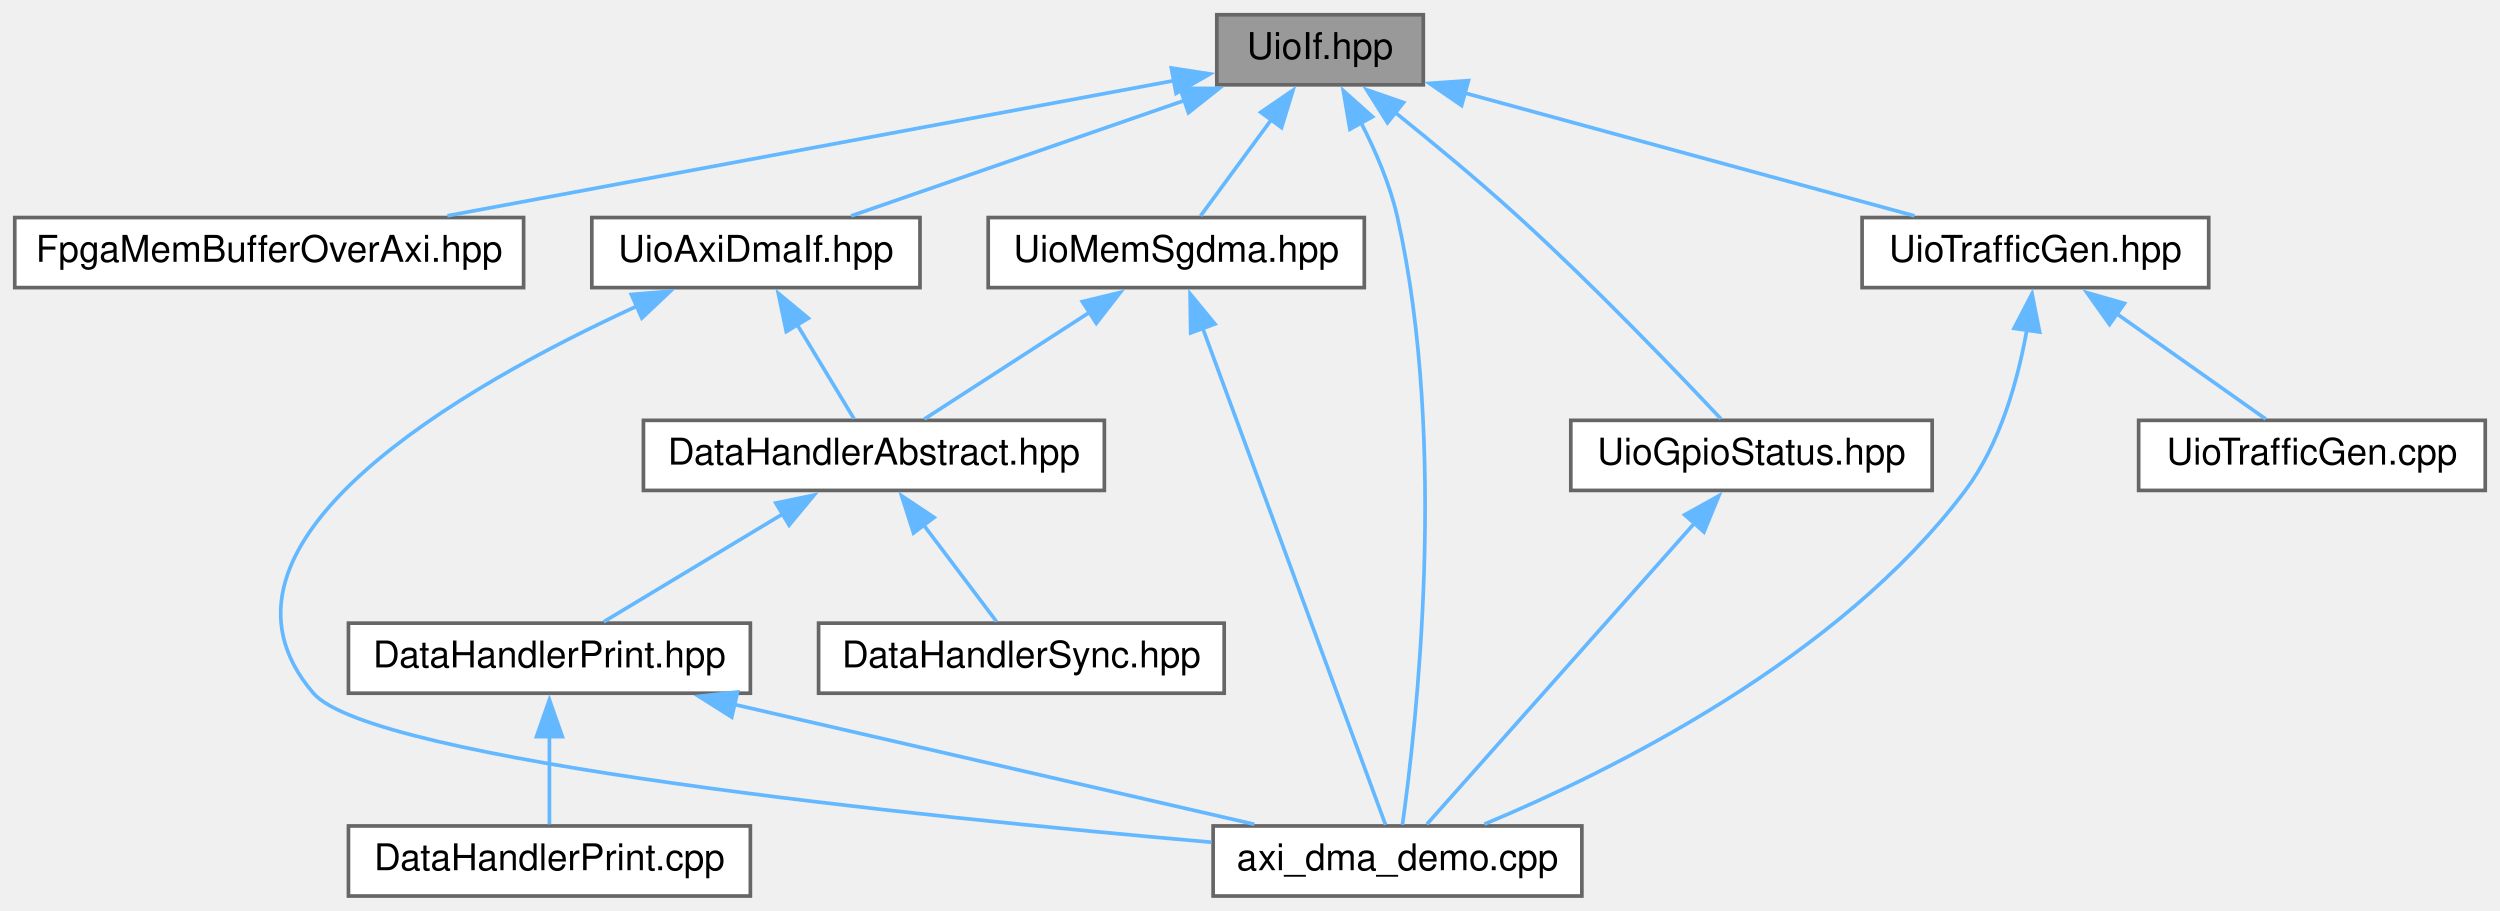
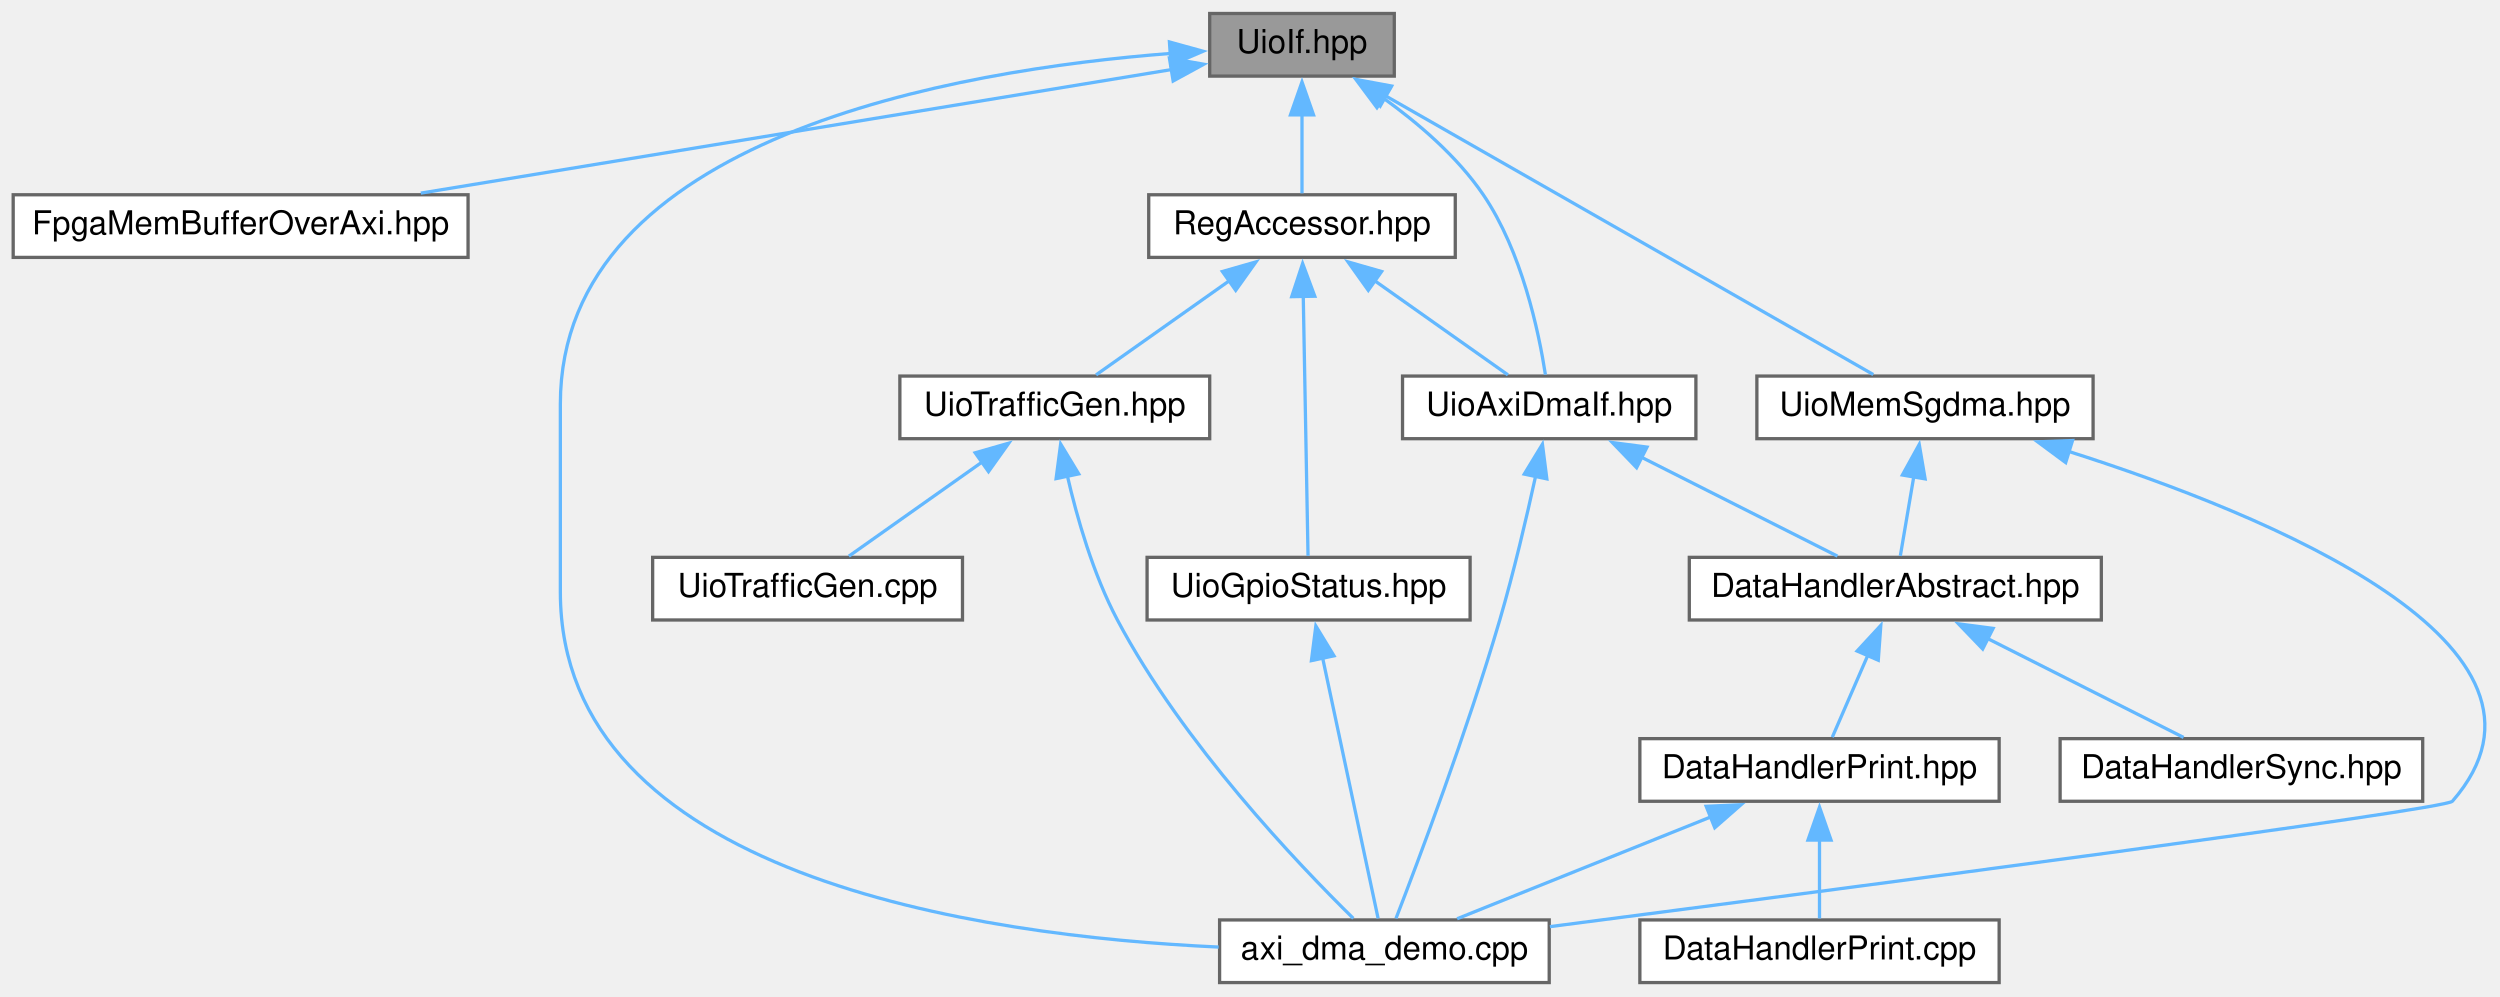
- <svg xmlns="http://www.w3.org/2000/svg" xmlns:xlink="http://www.w3.org/1999/xlink" width="678pt" height="247pt" viewBox="0.00 0.00 678.00 247.00">
-   <g id="graph0" class="graph" transform="scale(1 1) rotate(0) translate(4 243)">
+ <svg xmlns="http://www.w3.org/2000/svg" xmlns:xlink="http://www.w3.org/1999/xlink" width="758pt" height="302pt" viewBox="0.00 0.00 758.45 302.00">
+   <g id="graph0" class="graph" transform="scale(1 1) rotate(0) translate(4 298)">
    <g id="node1" class="node">
      <g id="a_node1">
        <a xlink:title=" ">
-           <polygon fill="#999999" stroke="#666666" points="382,-239 326,-239 326,-220 382,-220 382,-239" />
-           <text text-anchor="middle" x="354" y="-227" font-family="Helvetica,sans-Serif" font-size="10.00">UioIf.hpp</text>
+           <polygon fill="#999999" stroke="#666666" points="419,-294 363,-294 363,-275 419,-275 419,-294" />
+           <text text-anchor="middle" x="391" y="-282" font-family="Helvetica,sans-Serif" font-size="10.00">UioIf.hpp</text>
        </a>
      </g>
    </g>
    <g id="node2" class="node">
      <g id="a_node2">
        <a xlink:href="_fpga_mem_buffer_over_axi_8hpp.html" target="_top" xlink:title=" ">
-           <polygon fill="white" stroke="#666666" points="138,-184 0,-184 0,-165 138,-165 138,-184" />
-           <text text-anchor="middle" x="69" y="-172" font-family="Helvetica,sans-Serif" font-size="10.00">FpgaMemBufferOverAxi.hpp</text>
+           <polygon fill="white" stroke="#666666" points="138,-239 0,-239 0,-220 138,-220 138,-239" />
+           <text text-anchor="middle" x="69" y="-227" font-family="Helvetica,sans-Serif" font-size="10.00">FpgaMemBufferOverAxi.hpp</text>
        </a>
      </g>
    </g>
    <g id="edge1" class="edge">
-       <path fill="none" stroke="#63b8ff" d="M314.32,-221.12C262.76,-211.53 172.81,-194.81 117.33,-184.49" />
-       <polygon fill="#63b8ff" stroke="#63b8ff" points="313.67,-224.56 324.14,-222.95 314.95,-217.68 313.67,-224.56" />
+       <path fill="none" stroke="#63b8ff" d="M351.62,-277.02C294.48,-267.61 188.35,-250.14 123.66,-239.5" />
+       <polygon fill="#63b8ff" stroke="#63b8ff" points="350.78,-280.43 361.21,-278.6 351.91,-273.52 350.78,-280.43" />
    </g>
    <g id="node3" class="node">
      <g id="a_node3">
-         <a xlink:href="_uio_axi_dma_if_8hpp.html" target="_top" xlink:title=" ">
-           <polygon fill="white" stroke="#666666" points="245.5,-184 156.5,-184 156.5,-165 245.5,-165 245.5,-184" />
-           <text text-anchor="middle" x="201" y="-172" font-family="Helvetica,sans-Serif" font-size="10.00">UioAxiDmaIf.hpp</text>
+         <a xlink:href="_reg_accessor_8hpp.html" target="_top" xlink:title=" ">
+           <polygon fill="white" stroke="#666666" points="437.5,-239 344.5,-239 344.5,-220 437.5,-220 437.5,-239" />
+           <text text-anchor="middle" x="391" y="-227" font-family="Helvetica,sans-Serif" font-size="10.00">RegAccessor.hpp</text>
        </a>
      </g>
    </g>
    <g id="edge2" class="edge">
-       <path fill="none" stroke="#63b8ff" d="M317.49,-215.85C289.55,-206.17 251.69,-193.06 226.83,-184.45" />
-       <polygon fill="#63b8ff" stroke="#63b8ff" points="316.02,-219.05 326.62,-219.01 318.31,-212.43 316.02,-219.05" />
+       <path fill="none" stroke="#63b8ff" d="M391,-263.35C391,-255.1 391,-245.97 391,-239.44" />
+       <polygon fill="#63b8ff" stroke="#63b8ff" points="387.5,-263.23 391,-273.23 394.5,-263.23 387.5,-263.23" />
    </g>
-     <g id="node7" class="node">
-       <g id="a_node7">
-         <a xlink:href="axi__dma__demo_8cpp.html" target="_top" xlink:title=" ">
-           <polygon fill="white" stroke="#666666" points="425,-19 325,-19 325,0 425,0 425,-19" />
-           <text text-anchor="middle" x="375" y="-7" font-family="Helvetica,sans-Serif" font-size="10.00">axi_dma_demo.cpp</text>
+     <g id="node4" class="node">
+       <g id="a_node4">
+         <a xlink:href="_uio_axi_dma_if_8hpp.html" target="_top" xlink:title=" ">
+           <polygon fill="white" stroke="#666666" points="510.5,-184 421.5,-184 421.5,-165 510.5,-165 510.5,-184" />
+           <text text-anchor="middle" x="466" y="-172" font-family="Helvetica,sans-Serif" font-size="10.00">UioAxiDmaIf.hpp</text>
        </a>
      </g>
    </g>
-     <g id="edge17" class="edge">
-       <path fill="none" stroke="#63b8ff" d="M365.12,-209.71C369.07,-202.01 373.02,-192.85 375,-184 388.83,-122.28 379.97,-45.07 376.34,-19.31" />
-       <polygon fill="#63b8ff" stroke="#63b8ff" points="362.09,-207.95 360.31,-218.4 368.22,-211.34 362.09,-207.95" />
+     <g id="edge15" class="edge">
+       <path fill="none" stroke="#63b8ff" d="M415.48,-268.47C426.18,-260.81 438.06,-250.66 446,-239 457.71,-221.8 462.84,-197.4 464.85,-184.42" />
+       <polygon fill="#63b8ff" stroke="#63b8ff" points="413.74,-265.42 407.4,-273.92 417.65,-271.23 413.74,-265.42" />
    </g>
-     <g id="node9" class="node">
-       <g id="a_node9">
-         <a xlink:href="_uio_gpio_status_8hpp.html" target="_top" xlink:title=" ">
-           <polygon fill="white" stroke="#666666" points="520,-129 422,-129 422,-110 520,-110 520,-129" />
-           <text text-anchor="middle" x="471" y="-117" font-family="Helvetica,sans-Serif" font-size="10.00">UioGpioStatus.hpp</text>
+     <g id="node8" class="node">
+       <g id="a_node8">
+         <a xlink:href="axi__dma__demo_8cpp.html" target="_top" xlink:title=" ">
+           <polygon fill="white" stroke="#666666" points="466,-19 366,-19 366,0 466,0 466,-19" />
+           <text text-anchor="middle" x="416" y="-7" font-family="Helvetica,sans-Serif" font-size="10.00">axi_dma_demo.cpp</text>
        </a>
      </g>
    </g>
-     <g id="edge9" class="edge">
-       <path fill="none" stroke="#63b8ff" d="M374.16,-212.68C384.49,-204.38 397.14,-193.9 408,-184 428.43,-165.38 450.91,-141.95 462.71,-129.41" />
-       <polygon fill="#63b8ff" stroke="#63b8ff" points="372.28,-209.71 366.63,-218.67 376.64,-215.19 372.28,-209.71" />
+     <g id="edge19" class="edge">
+       <path fill="none" stroke="#63b8ff" d="M351.13,-281.88C286.49,-276.88 166,-256.67 166,-175.5 166,-175.5 166,-175.5 166,-118.5 166,-32.33 292.71,-14.12 365.71,-10.77" />
+       <polygon fill="#63b8ff" stroke="#63b8ff" points="350.78,-285.36 360.99,-282.54 351.25,-278.38 350.78,-285.36" />
+     </g>
+     <g id="node13" class="node">
+       <g id="a_node13">
+         <a xlink:href="_uio_mem_sgdma_8hpp.html" target="_top" xlink:title=" ">
+           <polygon fill="white" stroke="#666666" points="631,-184 529,-184 529,-165 631,-165 631,-184" />
+           <text text-anchor="middle" x="580" y="-172" font-family="Helvetica,sans-Serif" font-size="10.00">UioMemSgdma.hpp</text>
+         </a>
+       </g>
+     </g>
+     <g id="edge16" class="edge">
+       <path fill="none" stroke="#63b8ff" d="M416.42,-268.97C456.12,-246.29 531.67,-203.12 564.32,-184.46" />
+       <polygon fill="#63b8ff" stroke="#63b8ff" points="414.73,-265.91 407.78,-273.91 418.2,-271.99 414.73,-265.91" />
+     </g>
+     <g id="edge3" class="edge">
+       <path fill="none" stroke="#63b8ff" d="M413.05,-212.92C426.22,-203.61 442.47,-192.13 453.47,-184.36" />
+       <polygon fill="#63b8ff" stroke="#63b8ff" points="411.11,-210.01 404.96,-218.64 415.15,-215.72 411.11,-210.01" />
    </g>
    <g id="node10" class="node">
      <g id="a_node10">
-         <a xlink:href="_uio_mem_sgdma_8hpp.html" target="_top" xlink:title=" ">
-           <polygon fill="white" stroke="#666666" points="366,-184 264,-184 264,-165 366,-165 366,-184" />
-           <text text-anchor="middle" x="315" y="-172" font-family="Helvetica,sans-Serif" font-size="10.00">UioMemSgdma.hpp</text>
+         <a xlink:href="_uio_gpio_status_8hpp.html" target="_top" xlink:title=" ">
+           <polygon fill="white" stroke="#666666" points="442,-129 344,-129 344,-110 442,-110 442,-129" />
+           <text text-anchor="middle" x="393" y="-117" font-family="Helvetica,sans-Serif" font-size="10.00">UioGpioStatus.hpp</text>
        </a>
      </g>
    </g>
-     <g id="edge11" class="edge">
-       <path fill="none" stroke="#63b8ff" d="M340.86,-210.65C334.38,-201.84 326.84,-191.59 321.58,-184.44" />
-       <polygon fill="#63b8ff" stroke="#63b8ff" points="337.92,-212.55 346.66,-218.53 343.56,-208.4 337.92,-212.55" />
+     <g id="edge10" class="edge">
+       <path fill="none" stroke="#63b8ff" d="M391.38,-208.24C391.81,-184.63 392.52,-146.65 392.83,-129.46" />
+       <polygon fill="#63b8ff" stroke="#63b8ff" points="387.88,-208.09 391.19,-218.15 394.88,-208.22 387.88,-208.09" />
    </g>
    <g id="node11" class="node">
      <g id="a_node11">
        <a xlink:href="_uio_traffic_gen_8hpp.html" target="_top" xlink:title=" ">
-           <polygon fill="white" stroke="#666666" points="595,-184 501,-184 501,-165 595,-165 595,-184" />
-           <text text-anchor="middle" x="548" y="-172" font-family="Helvetica,sans-Serif" font-size="10.00">UioTrafficGen.hpp</text>
+           <polygon fill="white" stroke="#666666" points="363,-184 269,-184 269,-165 363,-165 363,-184" />
+           <text text-anchor="middle" x="316" y="-172" font-family="Helvetica,sans-Serif" font-size="10.00">UioTrafficGen.hpp</text>
        </a>
      </g>
    </g>
-     <g id="edge14" class="edge">
-       <path fill="none" stroke="#63b8ff" d="M393.23,-217.78C429.09,-207.99 481.53,-193.66 515.21,-184.46" />
-       <polygon fill="#63b8ff" stroke="#63b8ff" points="392.39,-214.38 383.67,-220.39 394.24,-221.14 392.39,-214.38" />
-     </g>
-     <g id="node4" class="node">
-       <g id="a_node4">
-         <a xlink:href="_data_handler_abstract_8hpp.html" target="_top" xlink:title=" ">
-           <polygon fill="white" stroke="#666666" points="295.5,-129 170.5,-129 170.5,-110 295.5,-110 295.5,-129" />
-           <text text-anchor="middle" x="233" y="-117" font-family="Helvetica,sans-Serif" font-size="10.00">DataHandlerAbstract.hpp</text>
-         </a>
-       </g>
-     </g>
-     <g id="edge3" class="edge">
-       <path fill="none" stroke="#63b8ff" d="M212.12,-155.08C217.36,-146.4 223.38,-136.44 227.6,-129.44" />
-       <polygon fill="#63b8ff" stroke="#63b8ff" points="209.24,-153.08 207.07,-163.45 215.23,-156.7 209.24,-153.08" />
-     </g>
-     <g id="edge8" class="edge">
-       <path fill="none" stroke="#63b8ff" d="M168.65,-159.94C122.26,-138.65 46.09,-95.59 81,-55 96.65,-36.8 244.76,-21.56 324.59,-14.58" />
-       <polygon fill="#63b8ff" stroke="#63b8ff" points="167.22,-163.14 177.78,-164.02 170.07,-156.74 167.22,-163.14" />
+     <g id="edge12" class="edge">
+       <path fill="none" stroke="#63b8ff" d="M368.95,-212.92C355.78,-203.61 339.53,-192.13 328.53,-184.36" />
+       <polygon fill="#63b8ff" stroke="#63b8ff" points="366.85,-215.72 377.04,-218.64 370.89,-210.01 366.85,-215.72" />
    </g>
    <g id="node5" class="node">
      <g id="a_node5">
-         <a xlink:href="_data_handler_print_8hpp.html" target="_top" xlink:title=" ">
-           <polygon fill="white" stroke="#666666" points="199.5,-74 90.5,-74 90.5,-55 199.5,-55 199.5,-74" />
-           <text text-anchor="middle" x="145" y="-62" font-family="Helvetica,sans-Serif" font-size="10.00">DataHandlerPrint.hpp</text>
+         <a xlink:href="_data_handler_abstract_8hpp.html" target="_top" xlink:title=" ">
+           <polygon fill="white" stroke="#666666" points="633.5,-129 508.5,-129 508.5,-110 633.5,-110 633.5,-129" />
+           <text text-anchor="middle" x="571" y="-117" font-family="Helvetica,sans-Serif" font-size="10.00">DataHandlerAbstract.hpp</text>
        </a>
      </g>
    </g>
    <g id="edge4" class="edge">
-       <path fill="none" stroke="#63b8ff" d="M208.48,-103.73C192.8,-94.29 172.99,-82.36 159.71,-74.36" />
-       <polygon fill="#63b8ff" stroke="#63b8ff" points="206.4,-106.57 216.78,-108.73 210.01,-100.57 206.4,-106.57" />
+       <path fill="none" stroke="#63b8ff" d="M493.93,-159.4C512.84,-149.86 537.22,-137.55 553.45,-129.36" />
+       <polygon fill="#63b8ff" stroke="#63b8ff" points="492.51,-156.2 485.16,-163.83 495.67,-162.45 492.51,-156.2" />
    </g>
-     <g id="node8" class="node">
-       <g id="a_node8">
-         <a xlink:href="_data_handler_sync_8hpp.html" target="_top" xlink:title=" ">
-           <polygon fill="white" stroke="#666666" points="328,-74 218,-74 218,-55 328,-55 328,-74" />
-           <text text-anchor="middle" x="273" y="-62" font-family="Helvetica,sans-Serif" font-size="10.00">DataHandlerSync.hpp</text>
-         </a>
-       </g>
-     </g>
-     <g id="edge7" class="edge">
-       <path fill="none" stroke="#63b8ff" d="M246.47,-100.65C253.12,-91.84 260.86,-81.59 266.25,-74.44" />
-       <polygon fill="#63b8ff" stroke="#63b8ff" points="243.75,-98.45 240.52,-108.54 249.33,-102.67 243.75,-98.45" />
+     <g id="edge9" class="edge">
+       <path fill="none" stroke="#63b8ff" d="M461.9,-153.76C459.15,-141.16 455.25,-124.51 451,-110 441.06,-76.08 426.21,-36.75 419.51,-19.45" />
+       <polygon fill="#63b8ff" stroke="#63b8ff" points="458.43,-154.26 463.94,-163.32 465.28,-152.81 458.43,-154.26" />
    </g>
    <g id="node6" class="node">
      <g id="a_node6">
-         <a xlink:href="_data_handler_print_8cpp.html" target="_top" xlink:title=" ">
-           <polygon fill="white" stroke="#666666" points="199.5,-19 90.5,-19 90.5,0 199.5,0 199.5,-19" />
-           <text text-anchor="middle" x="145" y="-7" font-family="Helvetica,sans-Serif" font-size="10.00">DataHandlerPrint.cpp</text>
+         <a xlink:href="_data_handler_print_8hpp.html" target="_top" xlink:title=" ">
+           <polygon fill="white" stroke="#666666" points="602.5,-74 493.5,-74 493.5,-55 602.5,-55 602.5,-74" />
+           <text text-anchor="middle" x="548" y="-62" font-family="Helvetica,sans-Serif" font-size="10.00">DataHandlerPrint.hpp</text>
        </a>
      </g>
    </g>
    <g id="edge5" class="edge">
-       <path fill="none" stroke="#63b8ff" d="M145,-43.35C145,-35.1 145,-25.97 145,-19.44" />
-       <polygon fill="#63b8ff" stroke="#63b8ff" points="141.5,-43.23 145,-53.23 148.5,-43.23 141.5,-43.23" />
+       <path fill="none" stroke="#63b8ff" d="M562.63,-99.22C558.95,-90.74 554.82,-81.21 551.88,-74.44" />
+       <polygon fill="#63b8ff" stroke="#63b8ff" points="559.41,-100.58 566.6,-108.36 565.83,-97.79 559.41,-100.58" />
+     </g>
+     <g id="node9" class="node">
+       <g id="a_node9">
+         <a xlink:href="_data_handler_sync_8hpp.html" target="_top" xlink:title=" ">
+           <polygon fill="white" stroke="#666666" points="731,-74 621,-74 621,-55 731,-55 731,-74" />
+           <text text-anchor="middle" x="676" y="-62" font-family="Helvetica,sans-Serif" font-size="10.00">DataHandlerSync.hpp</text>
+         </a>
+       </g>
+     </g>
+     <g id="edge8" class="edge">
+       <path fill="none" stroke="#63b8ff" d="M598.93,-104.4C617.84,-94.86 642.22,-82.55 658.45,-74.36" />
+       <polygon fill="#63b8ff" stroke="#63b8ff" points="597.51,-101.2 590.16,-108.83 600.67,-107.45 597.51,-101.2" />
+     </g>
+     <g id="node7" class="node">
+       <g id="a_node7">
+         <a xlink:href="_data_handler_print_8cpp.html" target="_top" xlink:title=" ">
+           <polygon fill="white" stroke="#666666" points="602.5,-19 493.5,-19 493.5,0 602.5,0 602.5,-19" />
+           <text text-anchor="middle" x="548" y="-7" font-family="Helvetica,sans-Serif" font-size="10.00">DataHandlerPrint.cpp</text>
+         </a>
+       </g>
    </g>
    <g id="edge6" class="edge">
-       <path fill="none" stroke="#63b8ff" d="M195.2,-51.93C237.58,-42.17 297.39,-28.38 336.18,-19.45" />
-       <polygon fill="#63b8ff" stroke="#63b8ff" points="194.45,-48.51 185.49,-54.17 196.02,-55.33 194.45,-48.51" />
+       <path fill="none" stroke="#63b8ff" d="M548,-43.35C548,-35.1 548,-25.97 548,-19.44" />
+       <polygon fill="#63b8ff" stroke="#63b8ff" points="544.5,-43.23 548,-53.23 551.5,-43.23 544.5,-43.23" />
    </g>
-     <g id="edge10" class="edge">
-       <path fill="none" stroke="#63b8ff" d="M455.55,-101.12C434.85,-77.83 398.88,-37.36 382.96,-19.46" />
-       <polygon fill="#63b8ff" stroke="#63b8ff" points="452.88,-103.38 462.14,-108.53 458.11,-98.73 452.88,-103.38" />
+     <g id="edge7" class="edge">
+       <path fill="none" stroke="#63b8ff" d="M515.18,-50.32C491.13,-40.67 459.12,-27.82 438.06,-19.36" />
+       <polygon fill="#63b8ff" stroke="#63b8ff" points="513.62,-53.47 524.2,-53.95 516.23,-46.97 513.62,-53.47" />
    </g>
-     <g id="edge12" class="edge">
-       <path fill="none" stroke="#63b8ff" d="M291.73,-158.46C277.19,-149.06 258.96,-137.28 246.7,-129.36" />
-       <polygon fill="#63b8ff" stroke="#63b8ff" points="289.52,-161.2 299.82,-163.69 293.32,-155.32 289.52,-161.2" />
+     <g id="edge11" class="edge">
+       <path fill="none" stroke="#63b8ff" d="M397.24,-98.57C402.27,-74.98 410.41,-36.73 414.09,-19.46" />
+       <polygon fill="#63b8ff" stroke="#63b8ff" points="393.86,-97.67 395.2,-108.18 400.7,-99.13 393.86,-97.67" />
    </g>
-     <g id="edge13" class="edge">
-       <path fill="none" stroke="#63b8ff" d="M322.04,-154.37C335.05,-119.03 362.38,-44.79 371.76,-19.31" />
-       <polygon fill="#63b8ff" stroke="#63b8ff" points="318.92,-152.72 318.75,-163.32 325.49,-155.14 318.92,-152.72" />
-     </g>
-     <g id="edge16" class="edge">
-       <path fill="none" stroke="#63b8ff" d="M545.68,-153.54C543.3,-140.14 538.53,-122.69 529,-110 494.6,-64.18 432.44,-33.6 398.56,-19.49" />
-       <polygon fill="#63b8ff" stroke="#63b8ff" points="542.21,-153.95 547.09,-163.35 549.14,-152.95 542.21,-153.95" />
+     <g id="edge14" class="edge">
+       <path fill="none" stroke="#63b8ff" d="M319.76,-153.96C322.74,-140.99 327.65,-123.87 335,-110 354.81,-72.6 389.83,-35.91 406.57,-19.47" />
+       <polygon fill="#63b8ff" stroke="#63b8ff" points="316.4,-152.89 317.78,-163.39 323.26,-154.32 316.4,-152.89" />
    </g>
    <g id="node12" class="node">
      <g id="a_node12">
        <a xlink:href="_uio_traffic_gen_8cpp.html" target="_top" xlink:title=" ">
-           <polygon fill="white" stroke="#666666" points="670,-129 576,-129 576,-110 670,-110 670,-129" />
-           <text text-anchor="middle" x="623" y="-117" font-family="Helvetica,sans-Serif" font-size="10.00">UioTrafficGen.cpp</text>
+           <polygon fill="white" stroke="#666666" points="288,-129 194,-129 194,-110 288,-110 288,-129" />
+           <text text-anchor="middle" x="241" y="-117" font-family="Helvetica,sans-Serif" font-size="10.00">UioTrafficGen.cpp</text>
        </a>
      </g>
    </g>
-     <g id="edge15" class="edge">
-       <path fill="none" stroke="#63b8ff" d="M570.05,-157.92C583.22,-148.61 599.47,-137.13 610.47,-129.36" />
-       <polygon fill="#63b8ff" stroke="#63b8ff" points="568.11,-155.01 561.96,-163.64 572.15,-160.72 568.11,-155.01" />
+     <g id="edge13" class="edge">
+       <path fill="none" stroke="#63b8ff" d="M293.95,-157.92C280.78,-148.61 264.53,-137.13 253.53,-129.36" />
+       <polygon fill="#63b8ff" stroke="#63b8ff" points="291.85,-160.72 302.04,-163.64 295.89,-155.01 291.85,-160.72" />
+     </g>
+     <g id="edge17" class="edge">
+       <path fill="none" stroke="#63b8ff" d="M576.63,-153.64C575.21,-145.31 573.64,-136.05 572.52,-129.44" />
+       <polygon fill="#63b8ff" stroke="#63b8ff" points="573.14,-153.98 578.26,-163.26 580.04,-152.81 573.14,-153.98" />
+     </g>
+     <g id="edge18" class="edge">
+       <path fill="none" stroke="#63b8ff" d="M623.52,-161.16C683.87,-141.96 781.17,-102.21 740,-55 737.76,-52.43 556.63,-28.68 466.21,-16.97" />
+       <polygon fill="#63b8ff" stroke="#63b8ff" points="622.69,-157.75 614.17,-164.05 624.76,-164.44 622.69,-157.75" />
    </g>
  </g>
</svg>
